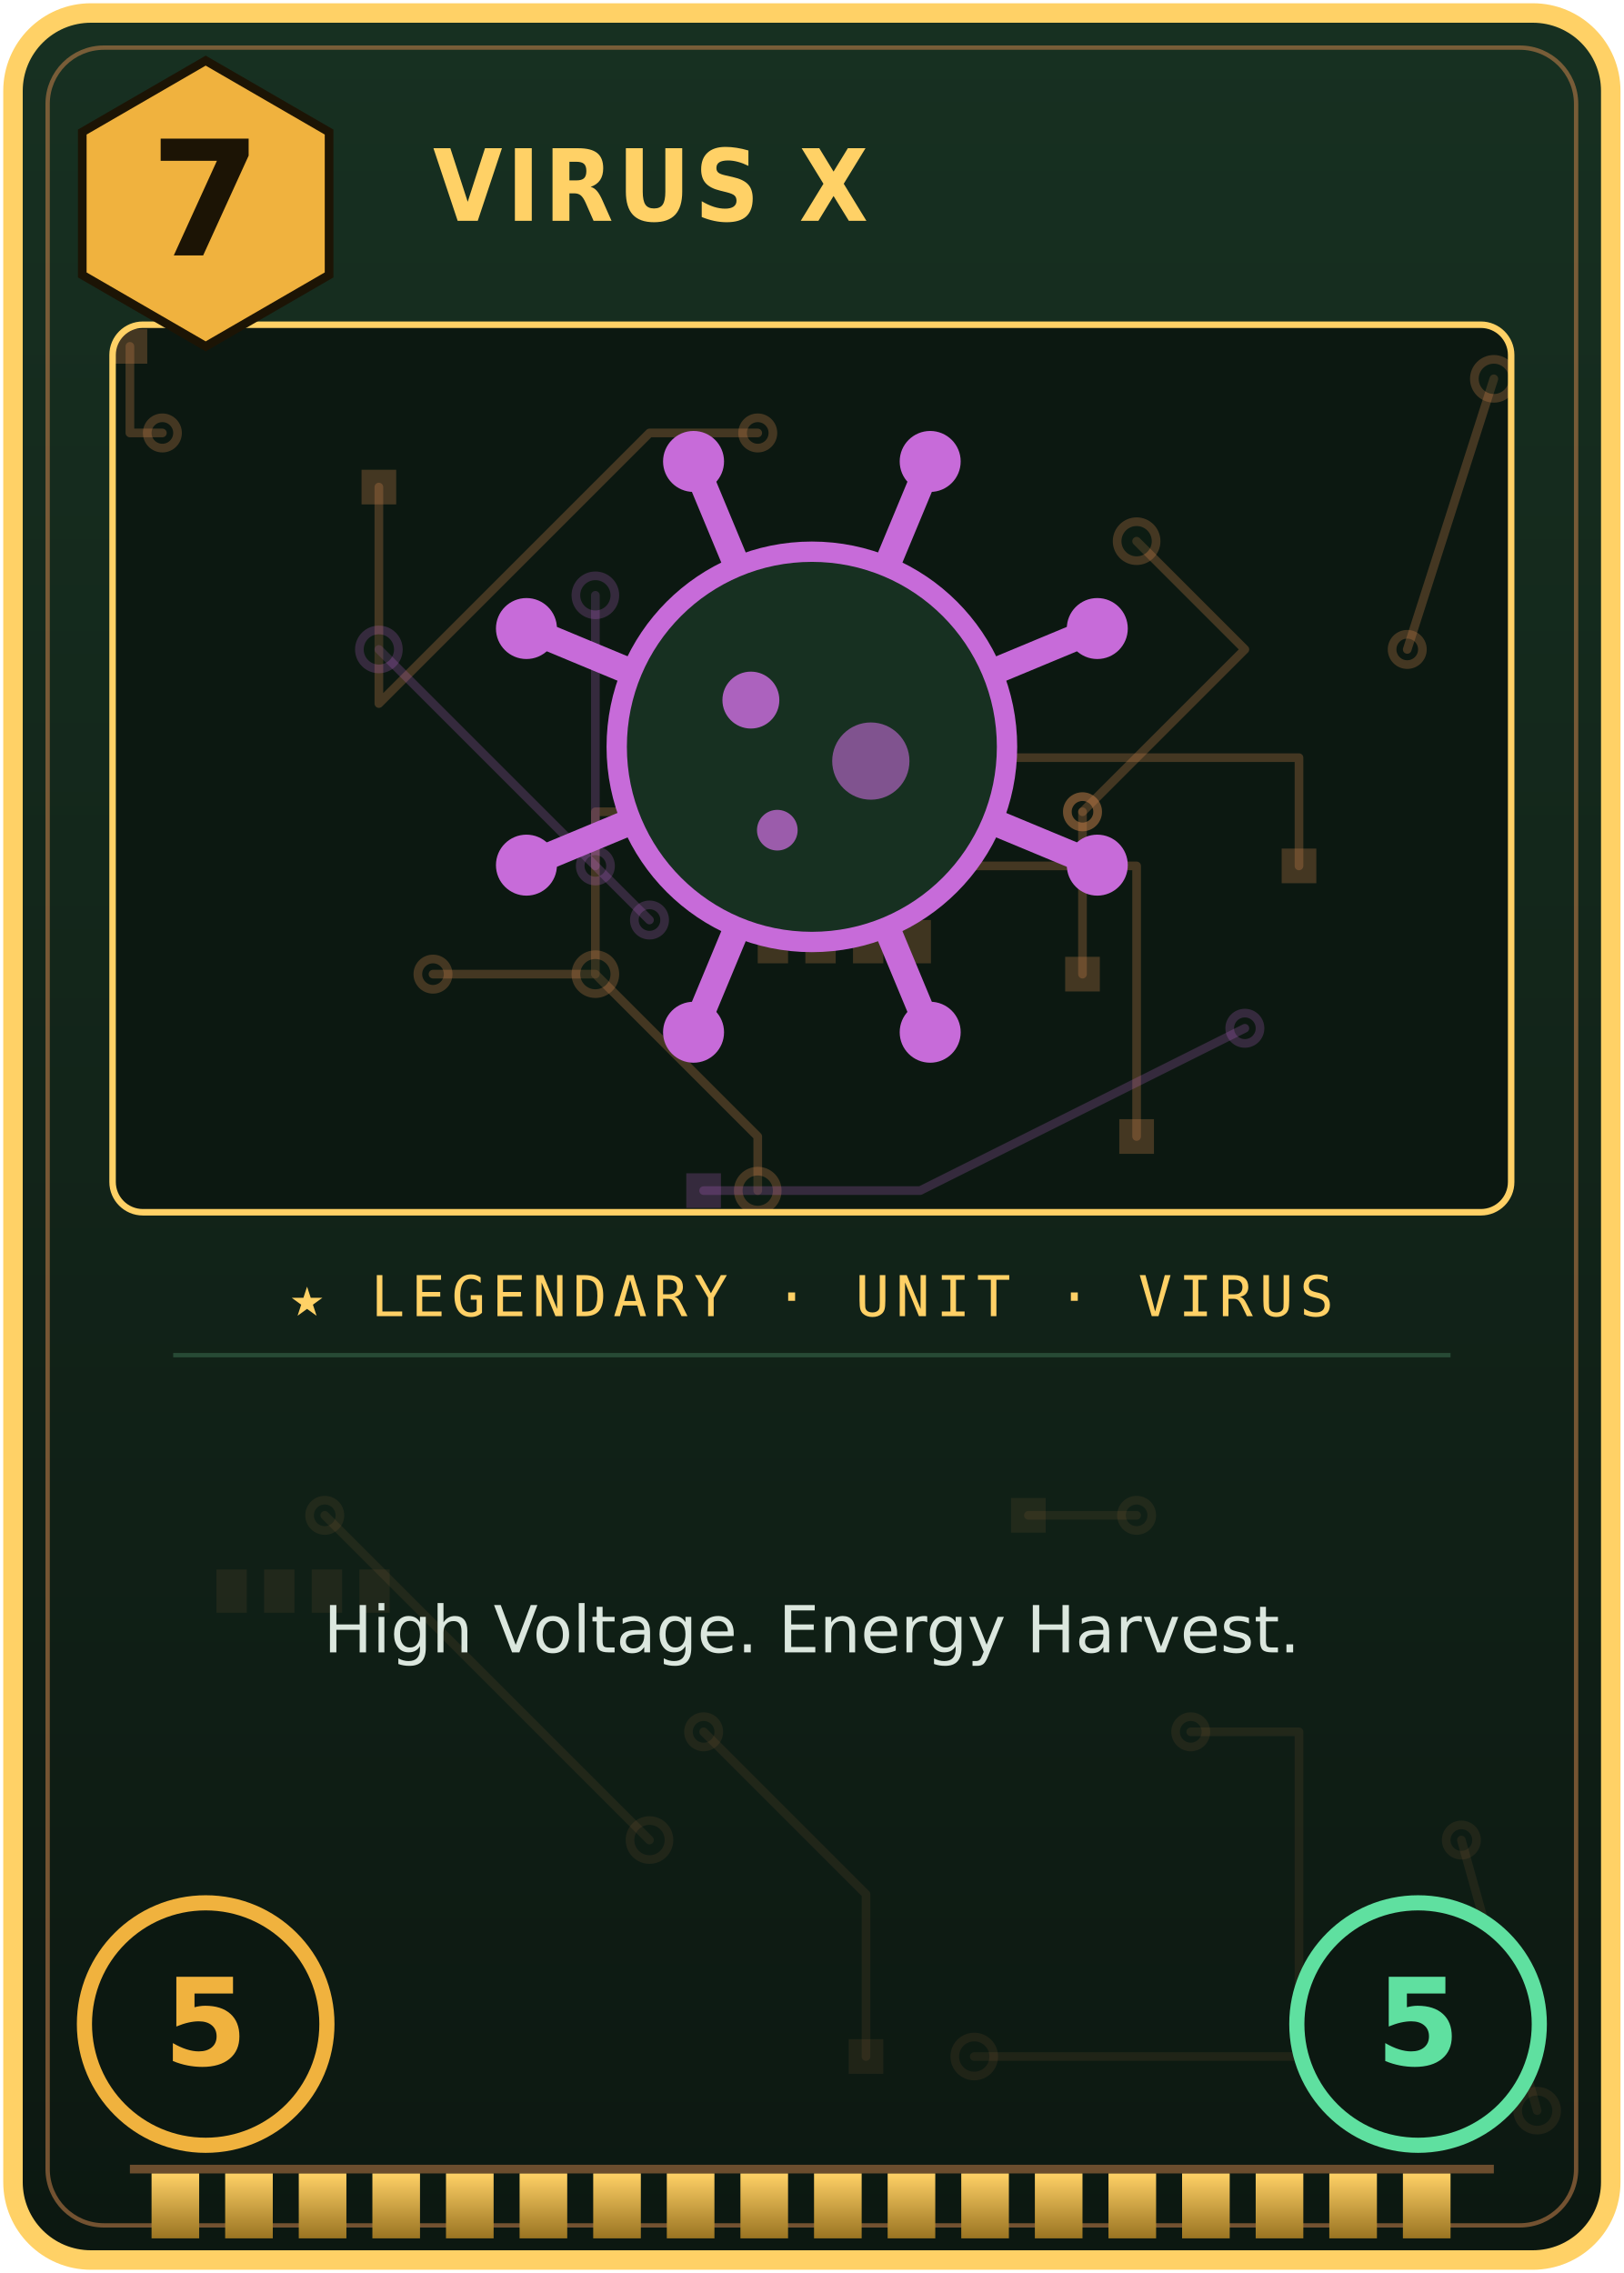
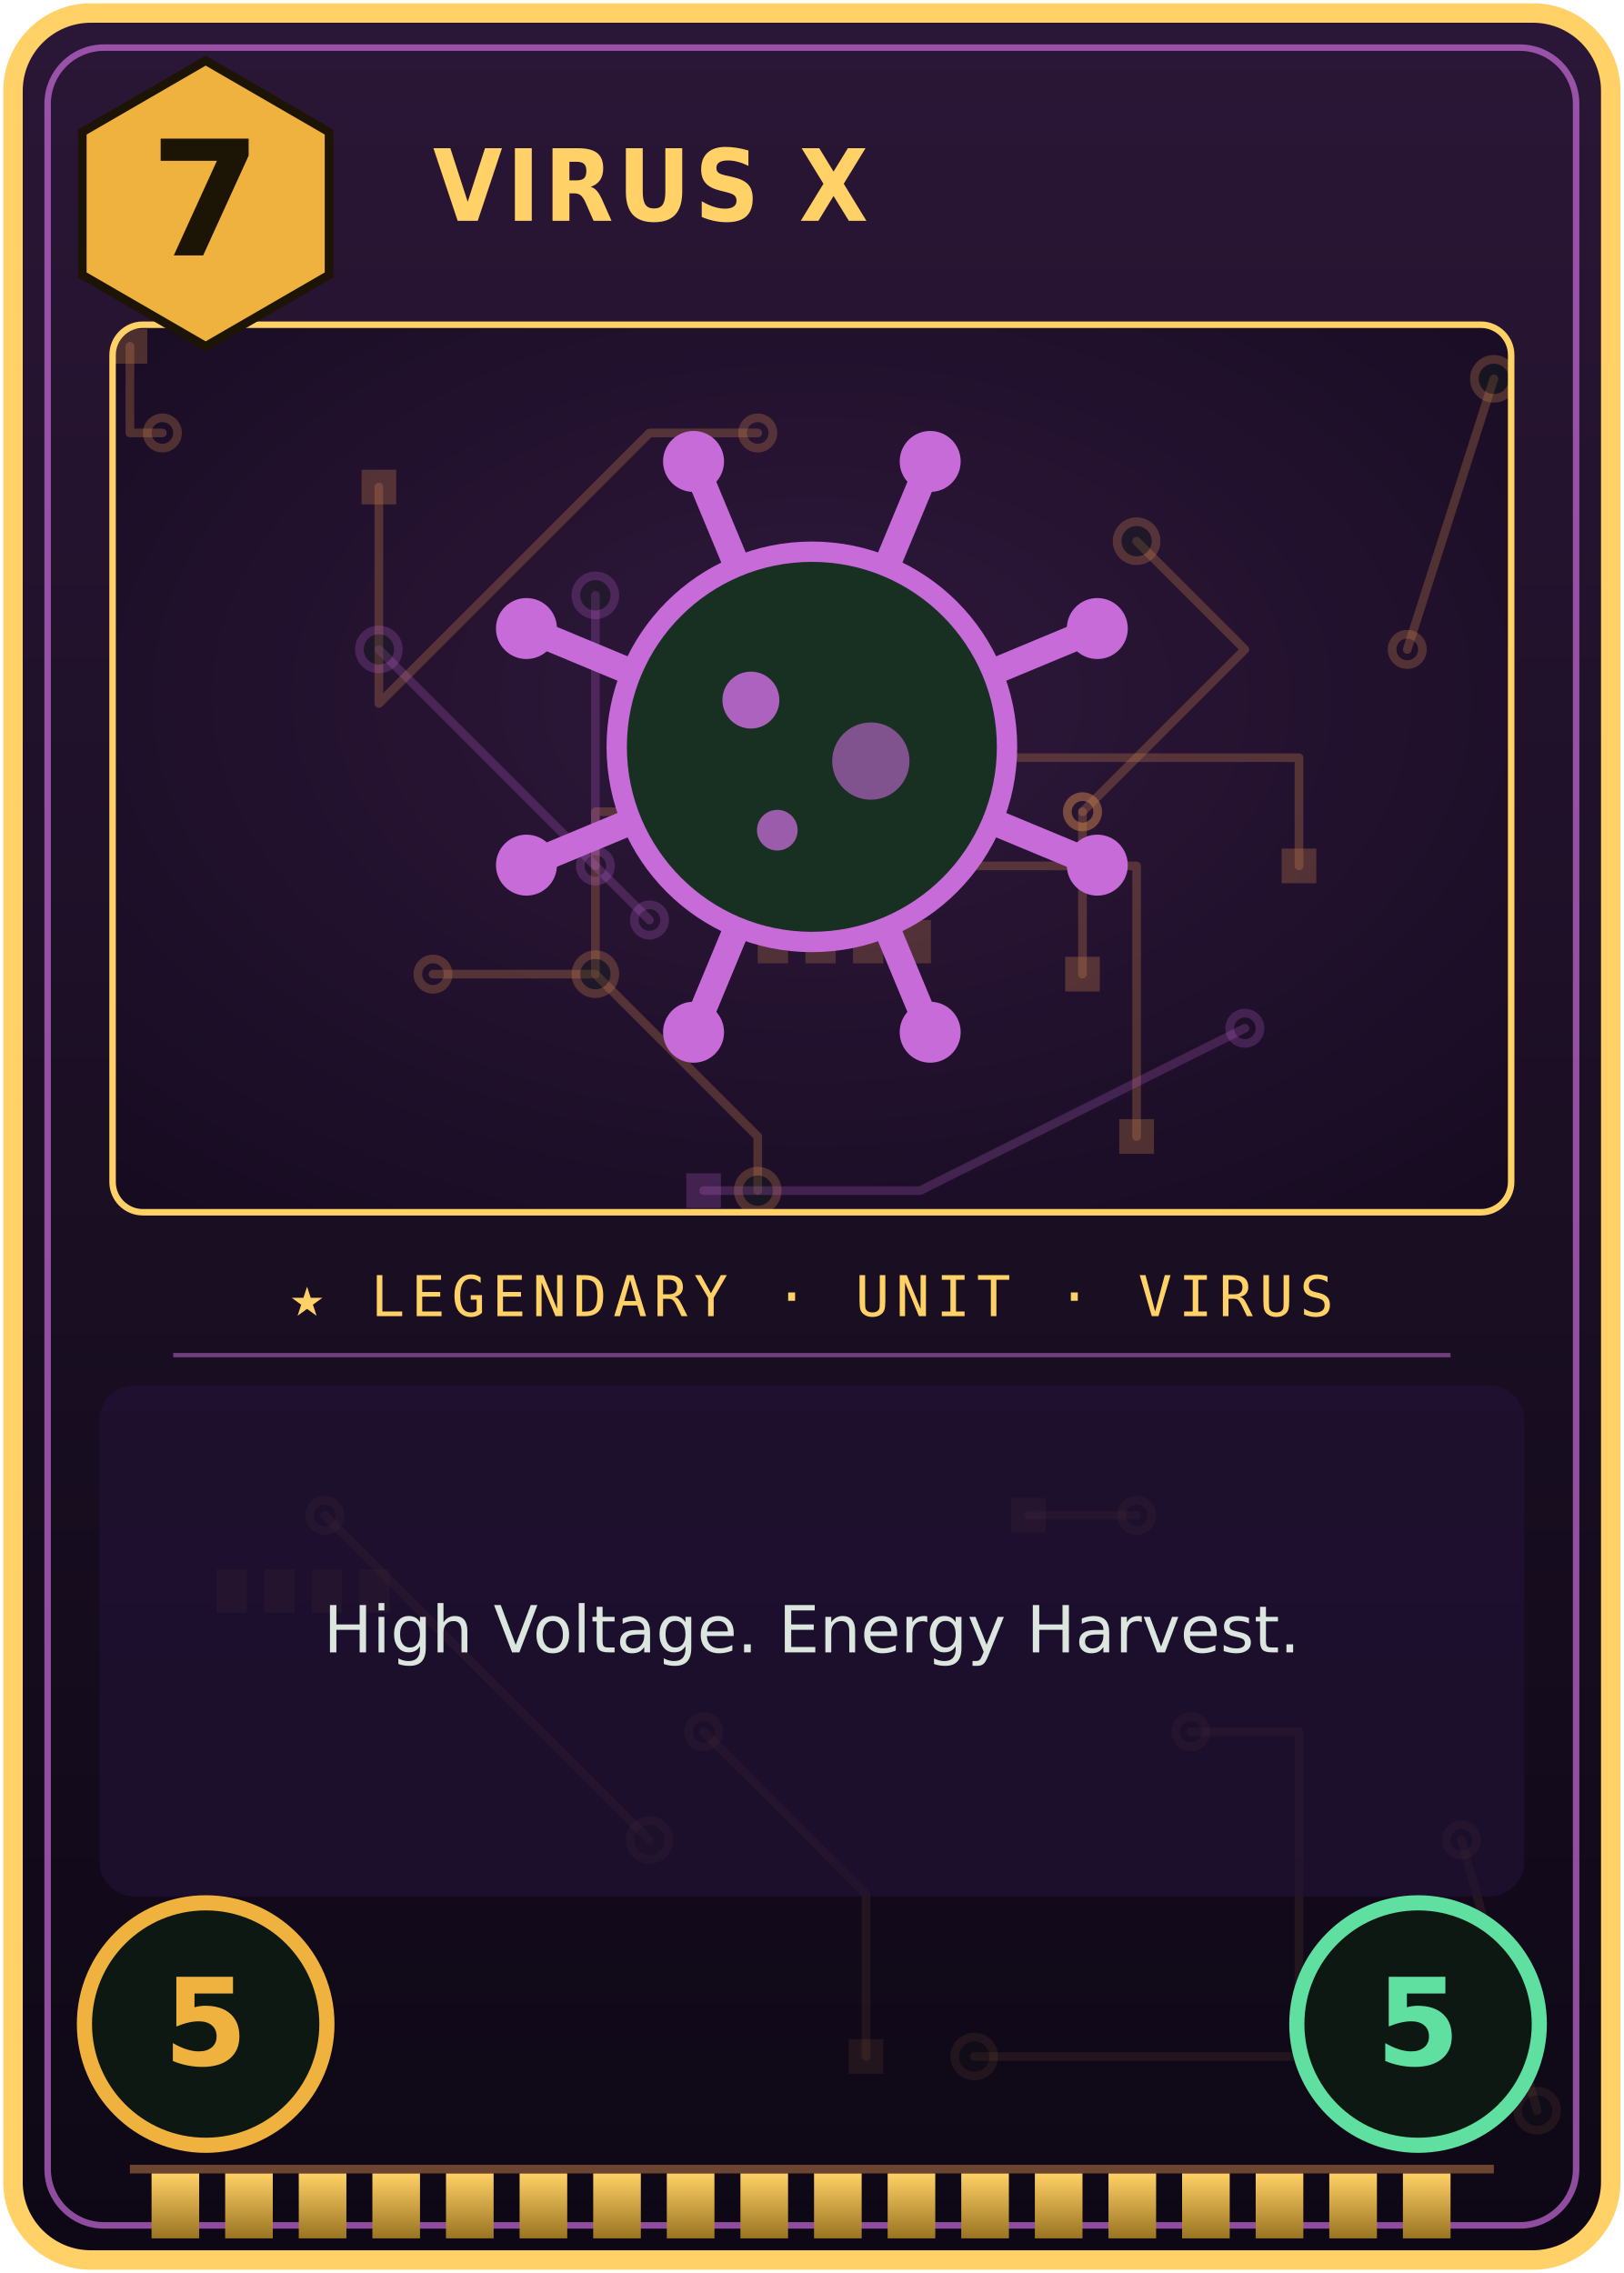
<svg xmlns="http://www.w3.org/2000/svg" width="750" height="1050" viewBox="0 0 750 1050">
  <defs>
    <linearGradient id="bggrad" x1="0" y1="0" x2="0" y2="1">
-       <stop offset="0" stop-color="#173021" />
-       <stop offset="0.5" stop-color="#122419" />
-       <stop offset="1" stop-color="#0c1811" />
+       <stop offset="0" stop-color="#2a1636" />
+       <stop offset="0.5" stop-color="#1b0f24" />
+       <stop offset="1" stop-color="#0e0816" />
    </linearGradient>
+     <radialGradient id="artgrad" cx="0.5" cy="0.42" r="0.75">
+       <stop offset="0" stop-color="#2f183b" />
+       <stop offset="1" stop-color="#160b21" />
+     </radialGradient>
    <linearGradient id="guldgrad" x1="0" y1="0" x2="0" y2="1">
      <stop offset="0" stop-color="#ffd166" />
      <stop offset="1" stop-color="#9a7422" />
    </linearGradient>
    <clipPath id="artclip">
      <rect x="52" y="150" width="646" height="410" rx="14" />
    </clipPath>
  </defs>
  <rect x="6" y="6" width="738" height="1038" rx="36" fill="url(#bggrad)" stroke="#ffd166" stroke-width="9" />
-   <rect x="22" y="22" width="706" height="1006" rx="26" fill="none" stroke="#c9814a" stroke-width="2" opacity="0.55" />
+   <rect x="22" y="22" width="706" height="1006" rx="26" fill="none" stroke="#c76bd9" stroke-width="3" opacity="0.7" />
  <circle cx="325" cy="800" r="7" fill="none" stroke="#c9814a" stroke-width="4" opacity="0.1" />
  <path d="M 325 800 L 400 875 L 400 950" fill="none" stroke="#c9814a" stroke-width="4" stroke-linecap="round" stroke-linejoin="round" opacity="0.1" />
  <rect x="392" y="942" width="16" height="16" fill="#c9814a" opacity="0.1" />
  <circle cx="525" cy="700" r="7" fill="none" stroke="#c9814a" stroke-width="4" opacity="0.1" />
  <path d="M 525 700 L 475 700" fill="none" stroke="#c9814a" stroke-width="4" stroke-linecap="round" stroke-linejoin="round" opacity="0.1" />
  <rect x="467" y="692" width="16" height="16" fill="#c9814a" opacity="0.1" />
  <circle cx="550" cy="800" r="7" fill="none" stroke="#c9814a" stroke-width="4" opacity="0.1" />
  <path d="M 550 800 L 600 800 L 600 950 L 450 950" fill="none" stroke="#c9814a" stroke-width="4" stroke-linecap="round" stroke-linejoin="round" opacity="0.1" />
  <circle cx="450" cy="950" r="9" fill="#122419" stroke="#c9814a" stroke-width="4" opacity="0.1" />
  <circle cx="150" cy="700" r="7" fill="none" stroke="#c9814a" stroke-width="4" opacity="0.1" />
  <path d="M 150 700 L 300 850" fill="none" stroke="#c9814a" stroke-width="4" stroke-linecap="round" stroke-linejoin="round" opacity="0.1" />
  <circle cx="300" cy="850" r="9" fill="#122419" stroke="#c9814a" stroke-width="4" opacity="0.1" />
  <circle cx="675" cy="850" r="7" fill="none" stroke="#c9814a" stroke-width="4" opacity="0.1" />
  <path d="M 675 850 L 710 975" fill="none" stroke="#c9814a" stroke-width="4" stroke-linecap="round" stroke-linejoin="round" opacity="0.1" />
  <circle cx="710" cy="975" r="9" fill="#122419" stroke="#c9814a" stroke-width="4" opacity="0.1" />
  <rect x="100" y="725" width="14" height="20" fill="#c9814a" opacity="0.09" />
  <rect x="122" y="725" width="14" height="20" fill="#c9814a" opacity="0.09" />
  <rect x="144" y="725" width="14" height="20" fill="#c9814a" opacity="0.09" />
  <rect x="166" y="725" width="14" height="20" fill="#c9814a" opacity="0.09" />
  <g clip-path="url(#artclip)">
-     <rect x="52" y="150" width="646" height="410" fill="#0c1811" />
+     <rect x="52" y="150" width="646" height="410" fill="url(#artgrad)" />
    <circle cx="425" cy="400" r="7" fill="none" stroke="#c9814a" stroke-width="4" opacity="0.3" />
    <path d="M 425 400 L 525 400 L 525 525" fill="none" stroke="#c9814a" stroke-width="4" stroke-linecap="round" stroke-linejoin="round" opacity="0.3" />
    <rect x="517" y="517" width="16" height="16" fill="#c9814a" opacity="0.3" />
    <circle cx="200" cy="450" r="7" fill="none" stroke="#c9814a" stroke-width="4" opacity="0.3" />
    <path d="M 200 450 L 275 450 L 350 525 L 350 550" fill="none" stroke="#c9814a" stroke-width="4" stroke-linecap="round" stroke-linejoin="round" opacity="0.3" />
    <circle cx="350" cy="550" r="9" fill="#122419" stroke="#c9814a" stroke-width="4" opacity="0.3" />
    <circle cx="350" cy="200" r="7" fill="none" stroke="#c9814a" stroke-width="4" opacity="0.3" />
    <path d="M 350 200 L 300 200 L 175 325 L 175 225" fill="none" stroke="#c9814a" stroke-width="4" stroke-linecap="round" stroke-linejoin="round" opacity="0.3" />
    <rect x="167" y="217" width="16" height="16" fill="#c9814a" opacity="0.3" />
    <circle cx="450" cy="350" r="7" fill="none" stroke="#c9814a" stroke-width="4" opacity="0.3" />
    <path d="M 450 350 L 600 350 L 600 400" fill="none" stroke="#c9814a" stroke-width="4" stroke-linecap="round" stroke-linejoin="round" opacity="0.3" />
    <rect x="592" y="392" width="16" height="16" fill="#c9814a" opacity="0.3" />
    <circle cx="650" cy="300" r="7" fill="none" stroke="#c9814a" stroke-width="4" opacity="0.3" />
    <path d="M 650 300 L 690 175" fill="none" stroke="#c9814a" stroke-width="4" stroke-linecap="round" stroke-linejoin="round" opacity="0.3" />
    <circle cx="690" cy="175" r="9" fill="#122419" stroke="#c9814a" stroke-width="4" opacity="0.3" />
    <circle cx="350" cy="300" r="7" fill="none" stroke="#c9814a" stroke-width="4" opacity="0.3" />
    <path d="M 350 300 L 350 375 L 275 375 L 275 450" fill="none" stroke="#c9814a" stroke-width="4" stroke-linecap="round" stroke-linejoin="round" opacity="0.3" />
    <circle cx="275" cy="450" r="9" fill="#122419" stroke="#c9814a" stroke-width="4" opacity="0.3" />
    <circle cx="75" cy="200" r="7" fill="none" stroke="#c9814a" stroke-width="4" opacity="0.3" />
    <path d="M 75 200 L 60 200 L 60 160 L 60 160" fill="none" stroke="#c9814a" stroke-width="4" stroke-linecap="round" stroke-linejoin="round" opacity="0.3" />
    <rect x="52" y="152" width="16" height="16" fill="#c9814a" opacity="0.3" />
    <circle cx="500" cy="375" r="7" fill="none" stroke="#c9814a" stroke-width="4" opacity="0.3" />
    <path d="M 500 375 L 500 450" fill="none" stroke="#c9814a" stroke-width="4" stroke-linecap="round" stroke-linejoin="round" opacity="0.3" />
    <rect x="492" y="442" width="16" height="16" fill="#c9814a" opacity="0.3" />
    <circle cx="500" cy="375" r="7" fill="none" stroke="#c9814a" stroke-width="4" opacity="0.3" />
    <path d="M 500 375 L 575 300 L 525 250" fill="none" stroke="#c9814a" stroke-width="4" stroke-linecap="round" stroke-linejoin="round" opacity="0.3" />
    <circle cx="525" cy="250" r="9" fill="#122419" stroke="#c9814a" stroke-width="4" opacity="0.3" />
    <rect x="350" y="425" width="14" height="20" fill="#c9814a" opacity="0.27" />
    <rect x="372" y="425" width="14" height="20" fill="#c9814a" opacity="0.27" />
    <rect x="394" y="425" width="14" height="20" fill="#c9814a" opacity="0.27" />
    <rect x="416" y="425" width="14" height="20" fill="#c9814a" opacity="0.27" />
    <circle cx="300" cy="425" r="7" fill="none" stroke="#c76bd9" stroke-width="4" opacity="0.22" />
    <path d="M 300 425 L 175 300" fill="none" stroke="#c76bd9" stroke-width="4" stroke-linecap="round" stroke-linejoin="round" opacity="0.22" />
    <circle cx="175" cy="300" r="9" fill="#122419" stroke="#c76bd9" stroke-width="4" opacity="0.22" />
    <circle cx="575" cy="475" r="7" fill="none" stroke="#c76bd9" stroke-width="4" opacity="0.22" />
    <path d="M 575 475 L 425 550 L 325 550" fill="none" stroke="#c76bd9" stroke-width="4" stroke-linecap="round" stroke-linejoin="round" opacity="0.22" />
    <rect x="317" y="542" width="16" height="16" fill="#c76bd9" opacity="0.22" />
    <circle cx="275" cy="400" r="7" fill="none" stroke="#c76bd9" stroke-width="4" opacity="0.22" />
    <path d="M 275 400 L 275 275" fill="none" stroke="#c76bd9" stroke-width="4" stroke-linecap="round" stroke-linejoin="round" opacity="0.22" />
    <circle cx="275" cy="275" r="9" fill="#122419" stroke="#c76bd9" stroke-width="4" opacity="0.22" />
    <rect x="300" y="375" width="14" height="20" fill="#c76bd9" opacity="0.198" />
    <rect x="322" y="375" width="14" height="20" fill="#c76bd9" opacity="0.198" />
    <rect x="344" y="375" width="14" height="20" fill="#c76bd9" opacity="0.198" />
    <rect x="366" y="375" width="14" height="20" fill="#c76bd9" opacity="0.198" />
    <g transform="translate(375 345) scale(0.939) translate(-375 -345)">
      <line x1="463.7" y1="381.7" x2="515.4" y2="403.2" stroke="#c76bd9" stroke-width="13" stroke-linecap="round" />
      <circle cx="515.4" cy="403.2" r="15" fill="#c76bd9" />
      <line x1="411.7" y1="433.7" x2="433.2" y2="485.4" stroke="#c76bd9" stroke-width="13" stroke-linecap="round" />
      <circle cx="433.2" cy="485.4" r="15" fill="#c76bd9" />
      <line x1="338.3" y1="433.7" x2="316.8" y2="485.4" stroke="#c76bd9" stroke-width="13" stroke-linecap="round" />
      <circle cx="316.8" cy="485.4" r="15" fill="#c76bd9" />
      <line x1="286.3" y1="381.7" x2="234.6" y2="403.2" stroke="#c76bd9" stroke-width="13" stroke-linecap="round" />
      <circle cx="234.6" cy="403.2" r="15" fill="#c76bd9" />
      <line x1="286.3" y1="308.3" x2="234.6" y2="286.8" stroke="#c76bd9" stroke-width="13" stroke-linecap="round" />
      <circle cx="234.6" cy="286.8" r="15" fill="#c76bd9" />
      <line x1="338.3" y1="256.3" x2="316.8" y2="204.6" stroke="#c76bd9" stroke-width="13" stroke-linecap="round" />
      <circle cx="316.8" cy="204.6" r="15" fill="#c76bd9" />
      <line x1="411.7" y1="256.3" x2="433.2" y2="204.6" stroke="#c76bd9" stroke-width="13" stroke-linecap="round" />
      <circle cx="433.2" cy="204.6" r="15" fill="#c76bd9" />
      <line x1="463.7" y1="308.3" x2="515.4" y2="286.8" stroke="#c76bd9" stroke-width="13" stroke-linecap="round" />
      <circle cx="515.4" cy="286.8" r="15" fill="#c76bd9" />
      <circle cx="375" cy="345" r="96" fill="#173021" stroke="#c76bd9" stroke-width="10" />
      <circle cx="345" cy="322" r="14" fill="#c76bd9" opacity="0.85" />
      <circle cx="404" cy="352" r="19" fill="#c76bd9" opacity="0.6" />
      <circle cx="358" cy="386" r="10" fill="#c76bd9" opacity="0.75" />
    </g>
  </g>
  <rect x="52" y="150" width="646" height="410" rx="14" fill="none" stroke="#ffd166" stroke-width="3" />
  <text x="200" y="102" font-family="DejaVu Sans Condensed" font-weight="bold" font-size="46" letter-spacing="2" fill="#ffd166">VIRUS X</text>
  <polygon points="95,28 152,61 152,127 95,160 38,127 38,61" fill="#f0b23e" stroke="#1c1405" stroke-width="4" />
  <text x="95" y="118" text-anchor="middle" font-family="DejaVu Sans" font-weight="bold" font-size="74" fill="#1c1405">7</text>
  <text x="375" y="608" text-anchor="middle" font-family="DejaVu Sans Mono" font-size="26" letter-spacing="3" fill="#ffd166">★ LEGENDARY · UNIT · VIRUS</text>
-   <line x1="80" y1="626" x2="670" y2="626" stroke="#274a35" stroke-width="2" />
+   <line x1="80" y1="626" x2="670" y2="626" stroke="#c76bd9" stroke-width="2" opacity="0.5" />
+   <rect x="46" y="640" width="658" height="236" rx="16" fill="#231338" opacity="0.55" />
  <text x="375" y="763.3" text-anchor="middle" font-family="DejaVu Sans" font-size="30" fill="#dbe7de">High Voltage. Energy Harvest.</text>
  <circle cx="95" cy="935" r="56" fill="#0c1811" stroke="#f0b23e" stroke-width="7" />
  <text x="95" y="954" text-anchor="middle" font-family="DejaVu Sans" font-weight="bold" font-size="56" fill="#f0b23e">5</text>
  <circle cx="655" cy="935" r="56" fill="#0c1811" stroke="#5fe0a0" stroke-width="7" />
  <text x="655" y="954" text-anchor="middle" font-family="DejaVu Sans" font-weight="bold" font-size="56" fill="#5fe0a0">5</text>
  <rect x="70" y="1004" width="22" height="30" fill="url(#guldgrad)" />
  <rect x="104" y="1004" width="22" height="30" fill="url(#guldgrad)" />
  <rect x="138" y="1004" width="22" height="30" fill="url(#guldgrad)" />
  <rect x="172" y="1004" width="22" height="30" fill="url(#guldgrad)" />
  <rect x="206" y="1004" width="22" height="30" fill="url(#guldgrad)" />
  <rect x="240" y="1004" width="22" height="30" fill="url(#guldgrad)" />
  <rect x="274" y="1004" width="22" height="30" fill="url(#guldgrad)" />
  <rect x="308" y="1004" width="22" height="30" fill="url(#guldgrad)" />
  <rect x="342" y="1004" width="22" height="30" fill="url(#guldgrad)" />
  <rect x="376" y="1004" width="22" height="30" fill="url(#guldgrad)" />
  <rect x="410" y="1004" width="22" height="30" fill="url(#guldgrad)" />
  <rect x="444" y="1004" width="22" height="30" fill="url(#guldgrad)" />
  <rect x="478" y="1004" width="22" height="30" fill="url(#guldgrad)" />
  <rect x="512" y="1004" width="22" height="30" fill="url(#guldgrad)" />
  <rect x="546" y="1004" width="22" height="30" fill="url(#guldgrad)" />
  <rect x="580" y="1004" width="22" height="30" fill="url(#guldgrad)" />
  <rect x="614" y="1004" width="22" height="30" fill="url(#guldgrad)" />
  <rect x="648" y="1004" width="22" height="30" fill="url(#guldgrad)" />
  <rect x="60" y="1000" width="630" height="4" fill="#c9814a" opacity="0.5" />
</svg>
